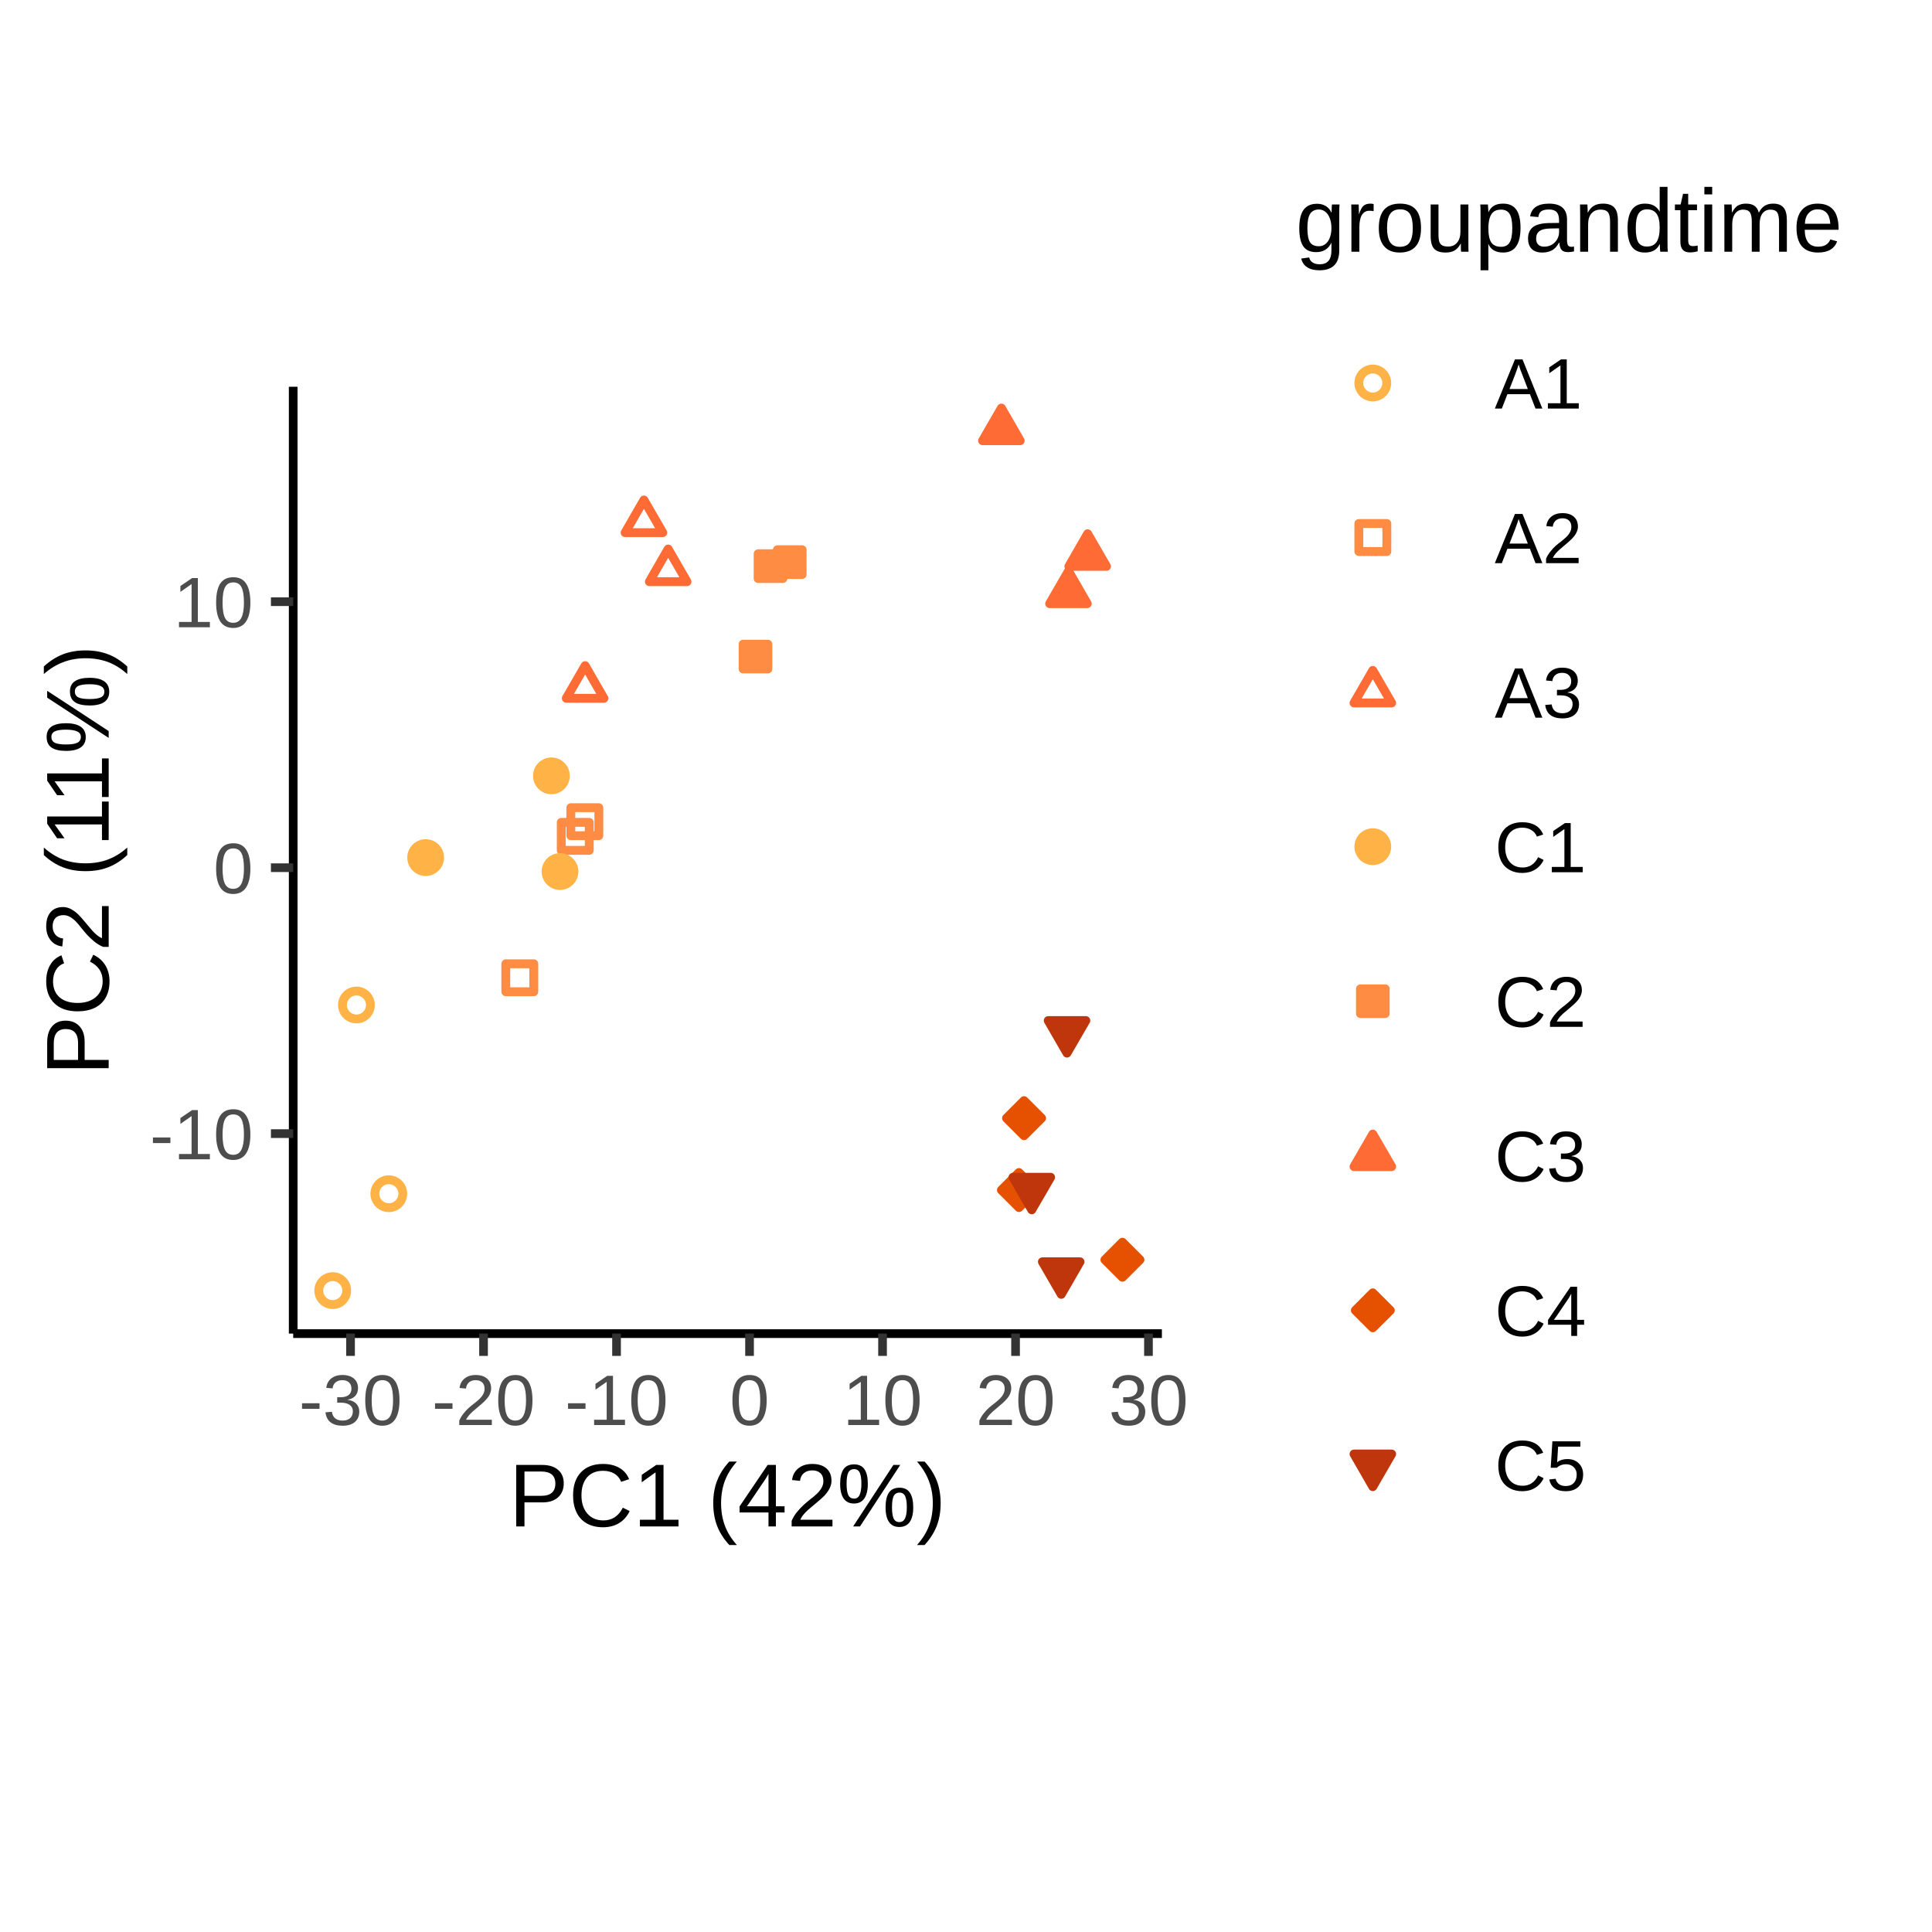
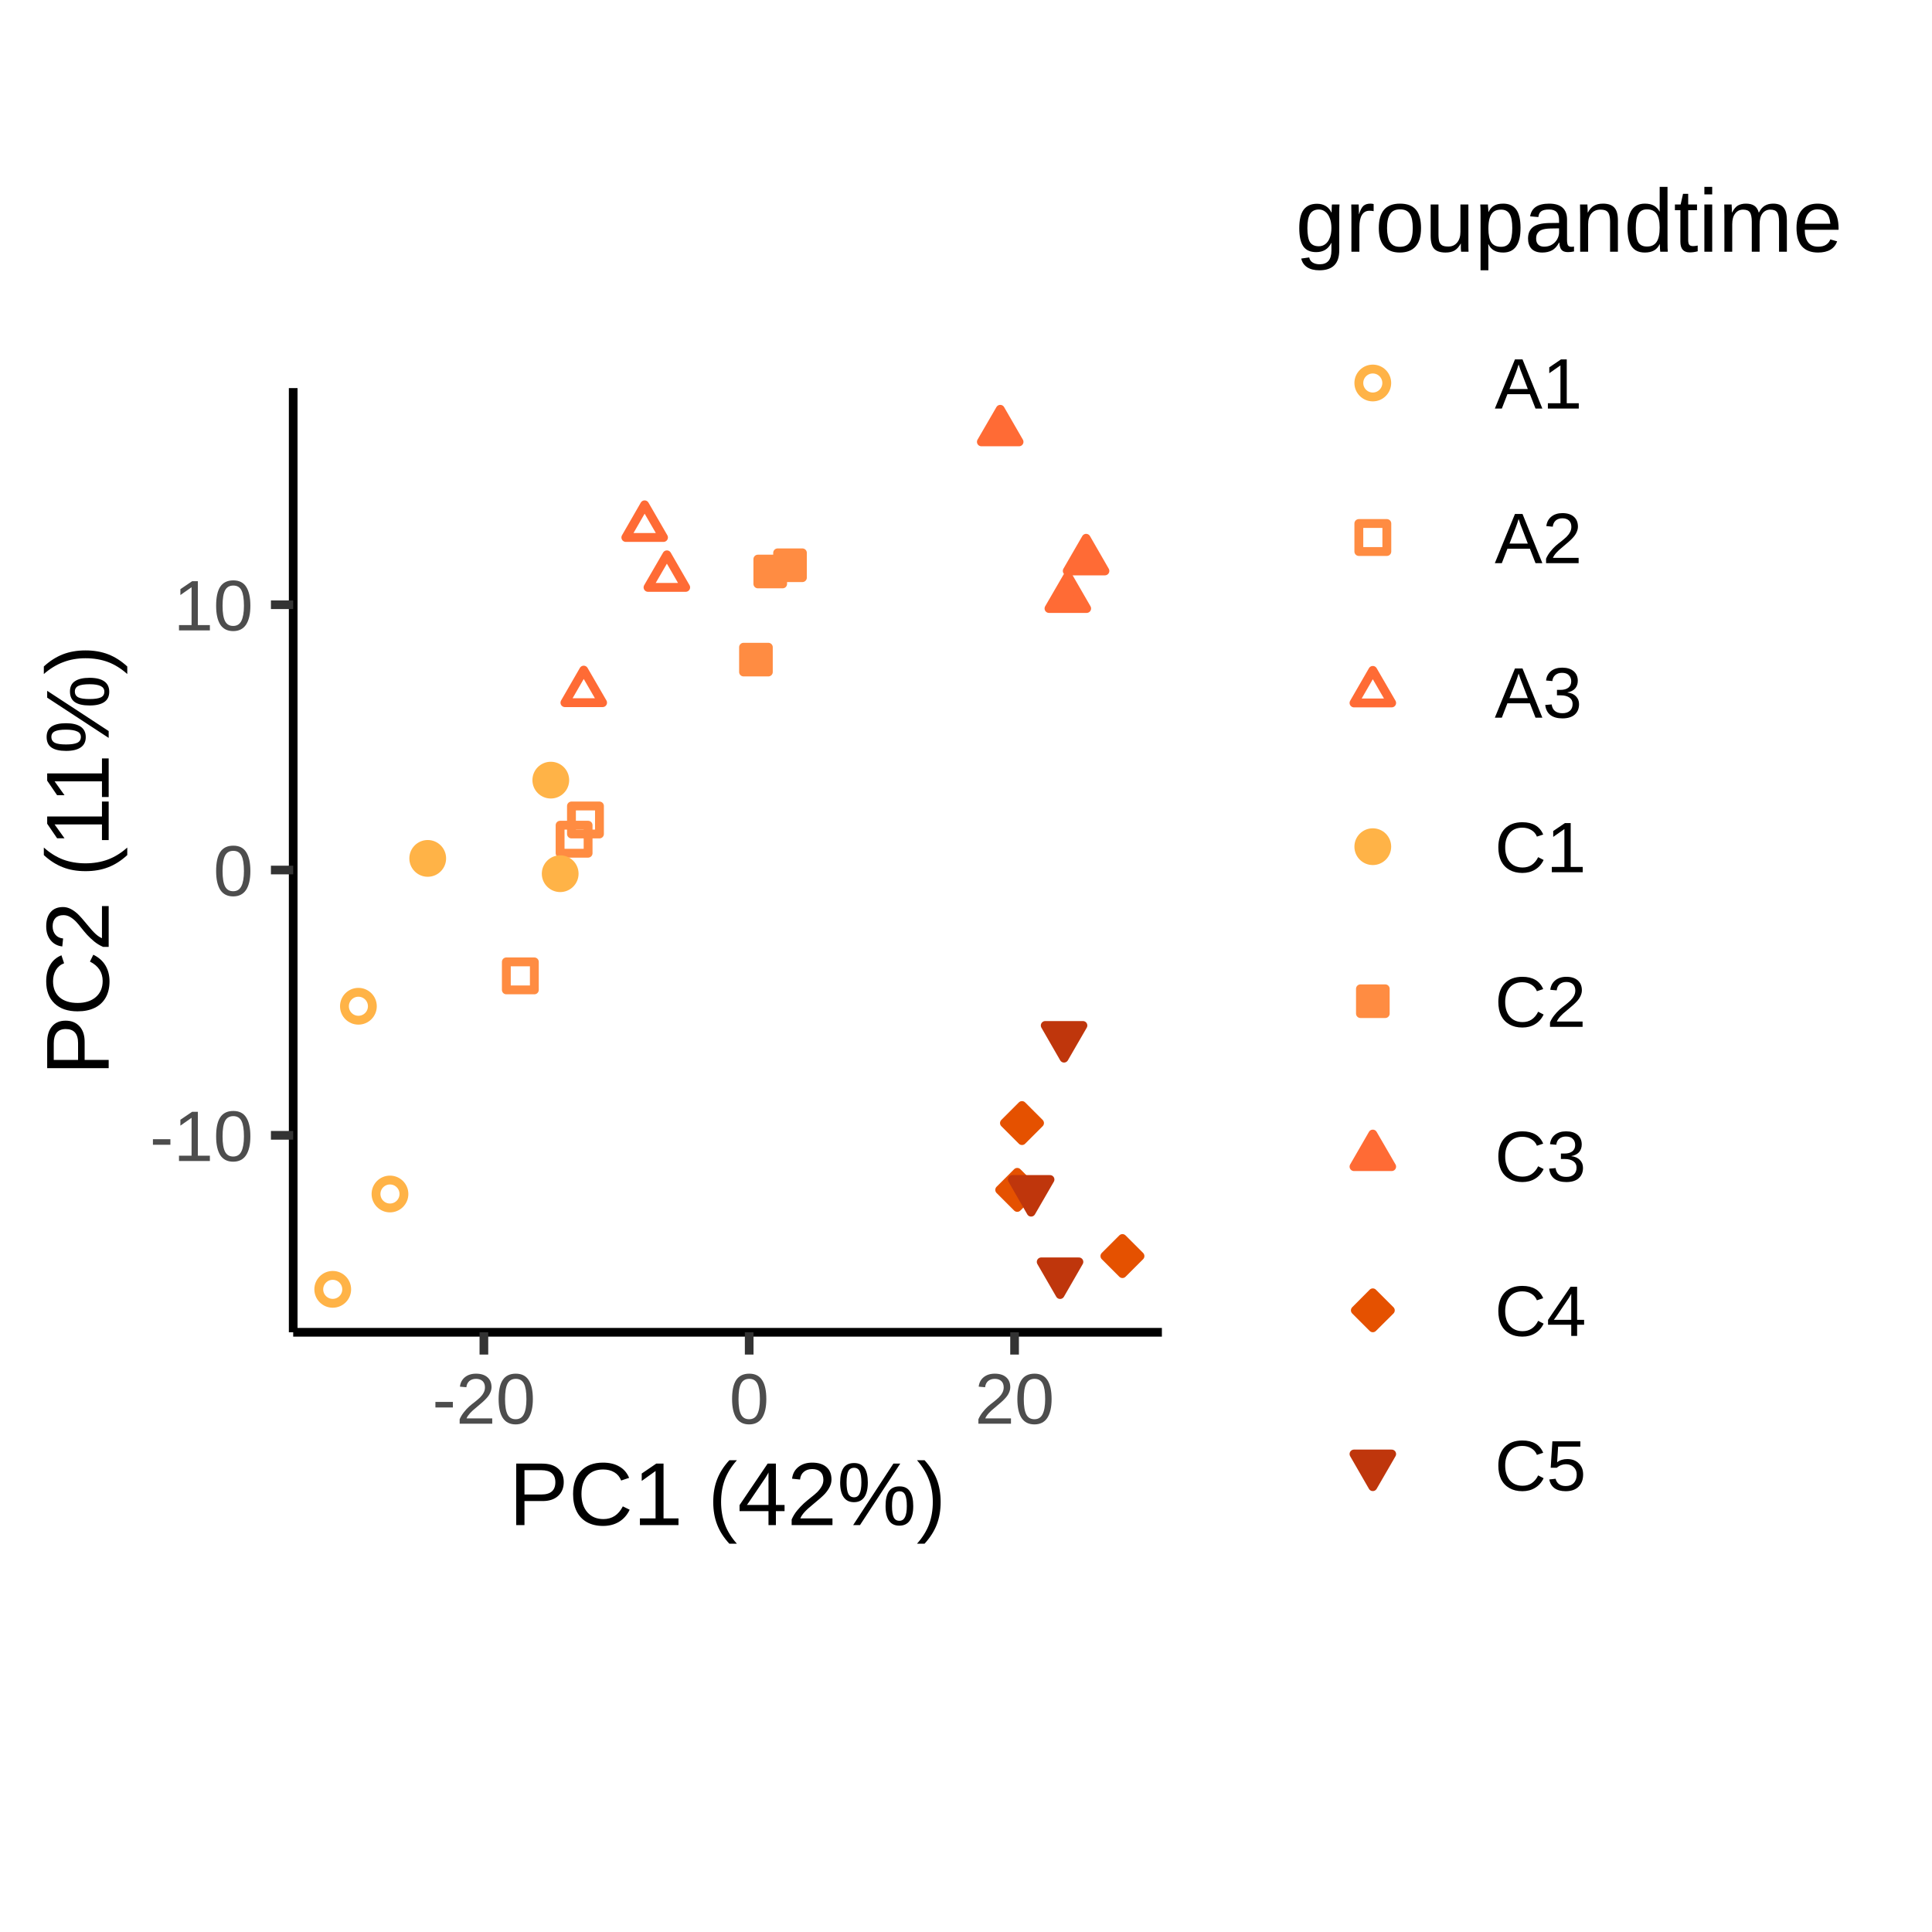
<svg xmlns="http://www.w3.org/2000/svg" class="svglite" width="216.00pt" height="216.00pt" viewBox="0 0 216.00 216.00">
  <defs>
    <style type="text/css">
    .svglite line, .svglite polyline, .svglite polygon, .svglite path, .svglite rect, .svglite circle {
      fill: none;
      stroke: #000000;
      stroke-linecap: round;
      stroke-linejoin: round;
      stroke-miterlimit: 10.00;
    }
    .svglite text {
      white-space: pre;
    }
  </style>
  </defs>
  <rect width="100%" height="100%" style="stroke: none; fill: #FFFFFF;" />
  <defs>
    <clipPath id="cpMC4wMHwyMTYuMDB8MC4wMHwyMTYuMDA=">
      <rect x="0.00" y="0.00" width="216.00" height="216.00" />
    </clipPath>
  </defs>
  <g clip-path="url(#cpMC4wMHwyMTYuMDB8MC4wMHwyMTYuMDA=)">
</g>
  <defs>
-     <clipPath id="cpMC4wMHwyMTYuMDB8MzguMjZ8MTc3Ljc0">
-       <rect x="0.00" y="38.26" width="216.00" height="139.48" />
+     <clipPath id="cpMC4wMHwyMTYuMDB8MzguNDF8MTc3LjU5">
+       <rect x="0.00" y="38.41" width="216.00" height="139.18" />
    </clipPath>
  </defs>
-   <g clip-path="url(#cpMC4wMHwyMTYuMDB8MzguMjZ8MTc3Ljc0)">
-     <rect x="-0" y="38.26" width="216.00" height="139.48" style="stroke-width: 0.97; stroke: #FFFFFF; fill: #FFFFFF;" />
+   <g clip-path="url(#cpMC4wMHwyMTYuMDB8MzguNDF8MTc3LjU5)">
+     <rect x="-0" y="38.41" width="216.00" height="139.18" style="stroke-width: 0.97; stroke: #FFFFFF; fill: #FFFFFF;" />
  </g>
  <g clip-path="url(#cpMC4wMHwyMTYuMDB8MC4wMHwyMTYuMDA=)">
</g>
  <defs>
-     <clipPath id="cpMzIuNzh8MTI5LjkwfDQzLjI0fDE0OS4xMA==">
-       <rect x="32.78" y="43.24" width="97.12" height="105.86" />
+     <clipPath id="cpMzIuNzh8MTI5LjkwfDQzLjM5fDE0OC45NQ==">
+       <rect x="32.78" y="43.39" width="97.12" height="105.56" />
    </clipPath>
  </defs>
-   <g clip-path="url(#cpMzIuNzh8MTI5LjkwfDQzLjI0fDE0OS4xMA==)">
-     <rect x="32.78" y="43.24" width="97.12" height="105.86" style="stroke-width: 0.97; stroke: none; fill: #FFFFFF;" />
-     <circle cx="37.20" cy="144.29" r="1.56" style="stroke-width: 0.99; stroke: #FFB347;" />
-     <circle cx="43.47" cy="133.46" r="1.56" style="stroke-width: 0.99; stroke: #FFB347;" />
-     <circle cx="39.85" cy="112.36" r="1.56" style="stroke-width: 0.99; stroke: #FFB347;" />
-     <rect x="56.55" y="107.75" width="3.13" height="3.13" style="stroke-width: 0.99; stroke: #FF8C42;" />
-     <rect x="62.75" y="91.94" width="3.13" height="3.13" style="stroke-width: 0.99; stroke: #FF8C42;" />
-     <rect x="63.82" y="90.30" width="3.13" height="3.13" style="stroke-width: 0.99; stroke: #FF8C42;" />
-     <polygon points="65.42,74.42 67.52,78.07 63.31,78.07 " style="stroke-width: 0.99; stroke: #FF6B35;" />
-     <polygon points="71.99,55.90 74.10,59.55 69.89,59.55 " style="stroke-width: 0.99; stroke: #FF6B35;" />
-     <polygon points="74.70,61.38 76.81,65.03 72.60,65.03 " style="stroke-width: 0.99; stroke: #FF6B35;" />
-     <circle cx="47.59" cy="95.88" r="1.56" style="stroke-width: 0.99; stroke: #FFB347; fill: #FFB347;" />
-     <circle cx="61.65" cy="86.74" r="1.56" style="stroke-width: 0.99; stroke: #FFB347; fill: #FFB347;" />
-     <circle cx="62.61" cy="97.44" r="1.56" style="stroke-width: 0.99; stroke: #FFB347; fill: #FFB347;" />
-     <rect x="83.08" y="72.02" width="2.77" height="2.77" style="stroke-width: 0.99; stroke: #FF8C42; fill: #FF8C42;" />
-     <rect x="84.76" y="61.91" width="2.77" height="2.77" style="stroke-width: 0.99; stroke: #FF8C42; fill: #FF8C42;" />
-     <rect x="86.91" y="61.46" width="2.77" height="2.77" style="stroke-width: 0.99; stroke: #FF8C42; fill: #FF8C42;" />
-     <polygon points="121.60,59.67 123.71,63.32 119.50,63.32 " style="stroke-width: 0.99; stroke: #FF6B35; fill: #FF6B35;" />
-     <polygon points="111.96,45.62 114.06,49.27 109.85,49.27 " style="stroke-width: 0.99; stroke: #FF6B35; fill: #FF6B35;" />
-     <polygon points="119.46,63.84 121.56,67.49 117.35,67.49 " style="stroke-width: 0.99; stroke: #FF6B35; fill: #FF6B35;" />
-     <polygon points="113.92,135.01 115.88,133.05 113.92,131.09 111.96,133.05 " style="stroke-width: 0.99; stroke: #E55100; fill: #E55100;" />
-     <polygon points="125.49,142.80 127.45,140.84 125.49,138.88 123.53,140.84 " style="stroke-width: 0.99; stroke: #E55100; fill: #E55100;" />
-     <polygon points="114.49,126.97 116.45,125.01 114.49,123.05 112.53,125.01 " style="stroke-width: 0.99; stroke: #E55100; fill: #E55100;" />
-     <polygon points="119.29,117.74 121.40,114.10 117.19,114.10 " style="stroke-width: 0.99; stroke: #BF360C; fill: #BF360C;" />
-     <polygon points="115.35,135.26 117.46,131.62 113.25,131.62 " style="stroke-width: 0.99; stroke: #BF360C; fill: #BF360C;" />
-     <polygon points="118.65,144.71 120.75,141.07 116.54,141.07 " style="stroke-width: 0.99; stroke: #BF360C; fill: #BF360C;" />
+   <g clip-path="url(#cpMzIuNzh8MTI5LjkwfDQzLjM5fDE0OC45NQ==)">
+     <rect x="32.78" y="43.39" width="97.12" height="105.56" style="stroke-width: 0.97; stroke: none; fill: #FFFFFF;" />
+     <circle cx="37.20" cy="144.15" r="1.56" style="stroke-width: 0.99; stroke: #FFB347;" />
+     <circle cx="43.60" cy="133.49" r="1.56" style="stroke-width: 0.99; stroke: #FFB347;" />
+     <circle cx="40.07" cy="112.50" r="1.56" style="stroke-width: 0.99; stroke: #FFB347;" />
+     <rect x="56.61" y="107.54" width="3.13" height="3.13" style="stroke-width: 0.99; stroke: #FF8C42;" />
+     <rect x="62.62" y="92.26" width="3.13" height="3.13" style="stroke-width: 0.99; stroke: #FF8C42;" />
+     <rect x="63.89" y="90.11" width="3.13" height="3.13" style="stroke-width: 0.99; stroke: #FF8C42;" />
+     <polygon points="65.26,74.92 67.37,78.56 63.16,78.56 " style="stroke-width: 0.99; stroke: #FF6B35;" />
+     <polygon points="72.07,56.44 74.18,60.09 69.97,60.09 " style="stroke-width: 0.99; stroke: #FF6B35;" />
+     <polygon points="74.56,62.03 76.66,65.67 72.45,65.67 " style="stroke-width: 0.99; stroke: #FF6B35;" />
+     <circle cx="47.82" cy="95.97" r="1.56" style="stroke-width: 0.99; stroke: #FFB347; fill: #FFB347;" />
+     <circle cx="61.58" cy="87.22" r="1.56" style="stroke-width: 0.99; stroke: #FFB347; fill: #FFB347;" />
+     <circle cx="62.63" cy="97.68" r="1.56" style="stroke-width: 0.99; stroke: #FFB347; fill: #FFB347;" />
+     <rect x="83.13" y="72.36" width="2.77" height="2.77" style="stroke-width: 0.99; stroke: #FF8C42; fill: #FF8C42;" />
+     <rect x="84.73" y="62.51" width="2.77" height="2.77" style="stroke-width: 0.99; stroke: #FF8C42; fill: #FF8C42;" />
+     <rect x="86.94" y="61.81" width="2.77" height="2.77" style="stroke-width: 0.99; stroke: #FF8C42; fill: #FF8C42;" />
+     <polygon points="121.43,60.18 123.53,63.83 119.32,63.83 " style="stroke-width: 0.99; stroke: #FF6B35; fill: #FF6B35;" />
+     <polygon points="111.83,45.76 113.93,49.40 109.72,49.40 " style="stroke-width: 0.99; stroke: #FF6B35; fill: #FF6B35;" />
+     <polygon points="119.39,64.39 121.49,68.03 117.28,68.03 " style="stroke-width: 0.99; stroke: #FF6B35; fill: #FF6B35;" />
+     <polygon points="113.73,134.99 115.69,133.03 113.73,131.07 111.77,133.03 " style="stroke-width: 0.99; stroke: #E55100; fill: #E55100;" />
+     <polygon points="125.49,142.39 127.45,140.43 125.49,138.47 123.53,140.43 " style="stroke-width: 0.99; stroke: #E55100; fill: #E55100;" />
+     <polygon points="114.26,127.52 116.22,125.56 114.26,123.60 112.30,125.56 " style="stroke-width: 0.99; stroke: #E55100; fill: #E55100;" />
+     <polygon points="118.96,118.30 121.07,114.65 116.86,114.65 " style="stroke-width: 0.99; stroke: #BF360C; fill: #BF360C;" />
+     <polygon points="115.28,135.52 117.39,131.87 113.18,131.87 " style="stroke-width: 0.99; stroke: #BF360C; fill: #BF360C;" />
+     <polygon points="118.52,144.73 120.62,141.08 116.41,141.08 " style="stroke-width: 0.99; stroke: #BF360C; fill: #BF360C;" />
  </g>
  <g clip-path="url(#cpMC4wMHwyMTYuMDB8MC4wMHwyMTYuMDA=)">
-     <polyline points="32.78,149.10 32.78,43.24 " style="stroke-width: 0.97; stroke-linecap: butt;" />
-     <text x="28.30" y="129.61" text-anchor="end" style="font-size: 8.00px;fill: #4D4D4D; font-family: &quot;Arial&quot;;" textLength="11.56px" lengthAdjust="spacingAndGlyphs">-10</text>
-     <text x="28.30" y="99.87" text-anchor="end" style="font-size: 8.00px;fill: #4D4D4D; font-family: &quot;Arial&quot;;" textLength="4.45px" lengthAdjust="spacingAndGlyphs">0</text>
-     <text x="28.30" y="70.13" text-anchor="end" style="font-size: 8.00px;fill: #4D4D4D; font-family: &quot;Arial&quot;;" textLength="8.90px" lengthAdjust="spacingAndGlyphs">10</text>
-     <polyline points="30.29,126.74 32.78,126.74 " style="stroke-width: 0.97; stroke: #333333; stroke-linecap: butt;" />
-     <polyline points="30.29,97.01 32.78,97.01 " style="stroke-width: 0.97; stroke: #333333; stroke-linecap: butt;" />
-     <polyline points="30.29,67.27 32.78,67.27 " style="stroke-width: 0.97; stroke: #333333; stroke-linecap: butt;" />
-     <polyline points="32.78,149.10 129.90,149.10 " style="stroke-width: 0.97; stroke-linecap: butt;" />
-     <polyline points="39.19,151.59 39.19,149.10 " style="stroke-width: 0.97; stroke: #333333; stroke-linecap: butt;" />
-     <polyline points="54.06,151.59 54.06,149.10 " style="stroke-width: 0.97; stroke: #333333; stroke-linecap: butt;" />
-     <polyline points="68.93,151.59 68.93,149.10 " style="stroke-width: 0.97; stroke: #333333; stroke-linecap: butt;" />
-     <polyline points="83.80,151.59 83.80,149.10 " style="stroke-width: 0.97; stroke: #333333; stroke-linecap: butt;" />
-     <polyline points="98.67,151.59 98.67,149.10 " style="stroke-width: 0.97; stroke: #333333; stroke-linecap: butt;" />
-     <polyline points="113.54,151.59 113.54,149.10 " style="stroke-width: 0.97; stroke: #333333; stroke-linecap: butt;" />
-     <polyline points="128.40,151.59 128.40,149.10 " style="stroke-width: 0.97; stroke: #333333; stroke-linecap: butt;" />
-     <text x="39.19" y="159.32" text-anchor="middle" style="font-size: 8.00px;fill: #4D4D4D; font-family: &quot;Arial&quot;;" textLength="11.56px" lengthAdjust="spacingAndGlyphs">-30</text>
-     <text x="54.06" y="159.32" text-anchor="middle" style="font-size: 8.00px;fill: #4D4D4D; font-family: &quot;Arial&quot;;" textLength="11.56px" lengthAdjust="spacingAndGlyphs">-20</text>
-     <text x="68.93" y="159.32" text-anchor="middle" style="font-size: 8.00px;fill: #4D4D4D; font-family: &quot;Arial&quot;;" textLength="11.56px" lengthAdjust="spacingAndGlyphs">-10</text>
-     <text x="83.80" y="159.32" text-anchor="middle" style="font-size: 8.00px;fill: #4D4D4D; font-family: &quot;Arial&quot;;" textLength="4.45px" lengthAdjust="spacingAndGlyphs">0</text>
-     <text x="98.67" y="159.32" text-anchor="middle" style="font-size: 8.00px;fill: #4D4D4D; font-family: &quot;Arial&quot;;" textLength="8.90px" lengthAdjust="spacingAndGlyphs">10</text>
-     <text x="113.54" y="159.32" text-anchor="middle" style="font-size: 8.00px;fill: #4D4D4D; font-family: &quot;Arial&quot;;" textLength="8.90px" lengthAdjust="spacingAndGlyphs">20</text>
-     <text x="128.40" y="159.32" text-anchor="middle" style="font-size: 8.00px;fill: #4D4D4D; font-family: &quot;Arial&quot;;" textLength="8.90px" lengthAdjust="spacingAndGlyphs">30</text>
-     <text x="81.34" y="170.66" text-anchor="middle" style="font-size: 10.00px; font-family: &quot;Arial&quot;;" textLength="48.92px" lengthAdjust="spacingAndGlyphs">PC1 (42%)</text>
+     <polyline points="32.78,148.95 32.78,43.39 " style="stroke-width: 0.97; stroke-linecap: butt;" />
+     <text x="28.30" y="129.80" text-anchor="end" style="font-size: 8.00px;fill: #4D4D4D; font-family: &quot;Arial&quot;;" textLength="11.56px" lengthAdjust="spacingAndGlyphs">-10</text>
+     <text x="28.30" y="100.14" text-anchor="end" style="font-size: 8.00px;fill: #4D4D4D; font-family: &quot;Arial&quot;;" textLength="4.45px" lengthAdjust="spacingAndGlyphs">0</text>
+     <text x="28.30" y="70.48" text-anchor="end" style="font-size: 8.00px;fill: #4D4D4D; font-family: &quot;Arial&quot;;" textLength="8.90px" lengthAdjust="spacingAndGlyphs">10</text>
+     <polyline points="30.29,126.93 32.78,126.93 " style="stroke-width: 0.97; stroke: #333333; stroke-linecap: butt;" />
+     <polyline points="30.29,97.27 32.78,97.27 " style="stroke-width: 0.97; stroke: #333333; stroke-linecap: butt;" />
+     <polyline points="30.29,67.61 32.78,67.61 " style="stroke-width: 0.97; stroke: #333333; stroke-linecap: butt;" />
+     <polyline points="32.78,148.95 129.90,148.95 " style="stroke-width: 0.97; stroke-linecap: butt;" />
+     <polyline points="54.10,151.44 54.10,148.95 " style="stroke-width: 0.97; stroke: #333333; stroke-linecap: butt;" />
+     <polyline points="83.76,151.44 83.76,148.95 " style="stroke-width: 0.97; stroke: #333333; stroke-linecap: butt;" />
+     <polyline points="113.43,151.44 113.43,148.95 " style="stroke-width: 0.97; stroke: #333333; stroke-linecap: butt;" />
+     <text x="54.10" y="159.17" text-anchor="middle" style="font-size: 8.00px;fill: #4D4D4D; font-family: &quot;Arial&quot;;" textLength="11.56px" lengthAdjust="spacingAndGlyphs">-20</text>
+     <text x="83.76" y="159.17" text-anchor="middle" style="font-size: 8.00px;fill: #4D4D4D; font-family: &quot;Arial&quot;;" textLength="4.45px" lengthAdjust="spacingAndGlyphs">0</text>
+     <text x="113.43" y="159.17" text-anchor="middle" style="font-size: 8.00px;fill: #4D4D4D; font-family: &quot;Arial&quot;;" textLength="8.90px" lengthAdjust="spacingAndGlyphs">20</text>
+     <text x="81.34" y="170.51" text-anchor="middle" style="font-size: 10.00px; font-family: &quot;Arial&quot;;" textLength="48.92px" lengthAdjust="spacingAndGlyphs">PC1 (42%)</text>
    <text transform="translate(12.15,96.17) rotate(-90)" text-anchor="middle" style="font-size: 10.00px; font-family: &quot;Arial&quot;;" textLength="48.18px" lengthAdjust="spacingAndGlyphs">PC2 (11%)</text>
    <rect x="139.86" y="14.95" width="71.16" height="162.45" style="stroke-width: 0.97; stroke: none; fill: #FFFFFF;" />
    <text x="144.84" y="28.14" style="font-size: 10.00px; font-family: &quot;Arial&quot;;" textLength="61.19px" lengthAdjust="spacingAndGlyphs">groupandtime</text>
    <circle cx="153.48" cy="42.82" r="1.56" style="stroke-width: 0.99; stroke: #FFB347;" />
    <rect x="151.92" y="58.53" width="3.13" height="3.13" style="stroke-width: 0.99; stroke: #FF8C42;" />
    <polygon points="153.48,74.95 155.59,78.59 151.38,78.59 " style="stroke-width: 0.99; stroke: #FF6B35;" />
    <circle cx="153.48" cy="94.66" r="1.56" style="stroke-width: 0.99; stroke: #FFB347; fill: #FFB347;" />
    <rect x="152.10" y="110.55" width="2.77" height="2.77" style="stroke-width: 0.99; stroke: #FF8C42; fill: #FF8C42;" />
    <polygon points="153.48,126.79 155.59,130.43 151.38,130.43 " style="stroke-width: 0.99; stroke: #FF6B35; fill: #FF6B35;" />
    <polygon points="153.48,148.45 155.44,146.50 153.48,144.54 151.53,146.50 " style="stroke-width: 0.99; stroke: #E55100; fill: #E55100;" />
    <polygon points="153.48,166.21 155.59,162.56 151.38,162.56 " style="stroke-width: 0.99; stroke: #BF360C; fill: #BF360C;" />
    <text x="167.11" y="45.68" style="font-size: 8.00px; font-family: &quot;Arial&quot;;" textLength="9.78px" lengthAdjust="spacingAndGlyphs">A1</text>
    <text x="167.11" y="62.96" style="font-size: 8.00px; font-family: &quot;Arial&quot;;" textLength="9.78px" lengthAdjust="spacingAndGlyphs">A2</text>
    <text x="167.11" y="80.24" style="font-size: 8.00px; font-family: &quot;Arial&quot;;" textLength="9.78px" lengthAdjust="spacingAndGlyphs">A3</text>
    <text x="167.11" y="97.52" style="font-size: 8.00px; font-family: &quot;Arial&quot;;" textLength="10.22px" lengthAdjust="spacingAndGlyphs">C1</text>
    <text x="167.11" y="114.80" style="font-size: 8.00px; font-family: &quot;Arial&quot;;" textLength="10.22px" lengthAdjust="spacingAndGlyphs">C2</text>
    <text x="167.11" y="132.08" style="font-size: 8.00px; font-family: &quot;Arial&quot;;" textLength="10.22px" lengthAdjust="spacingAndGlyphs">C3</text>
    <text x="167.11" y="149.36" style="font-size: 8.00px; font-family: &quot;Arial&quot;;" textLength="10.22px" lengthAdjust="spacingAndGlyphs">C4</text>
    <text x="167.11" y="166.64" style="font-size: 8.00px; font-family: &quot;Arial&quot;;" textLength="10.22px" lengthAdjust="spacingAndGlyphs">C5</text>
  </g>
</svg>
